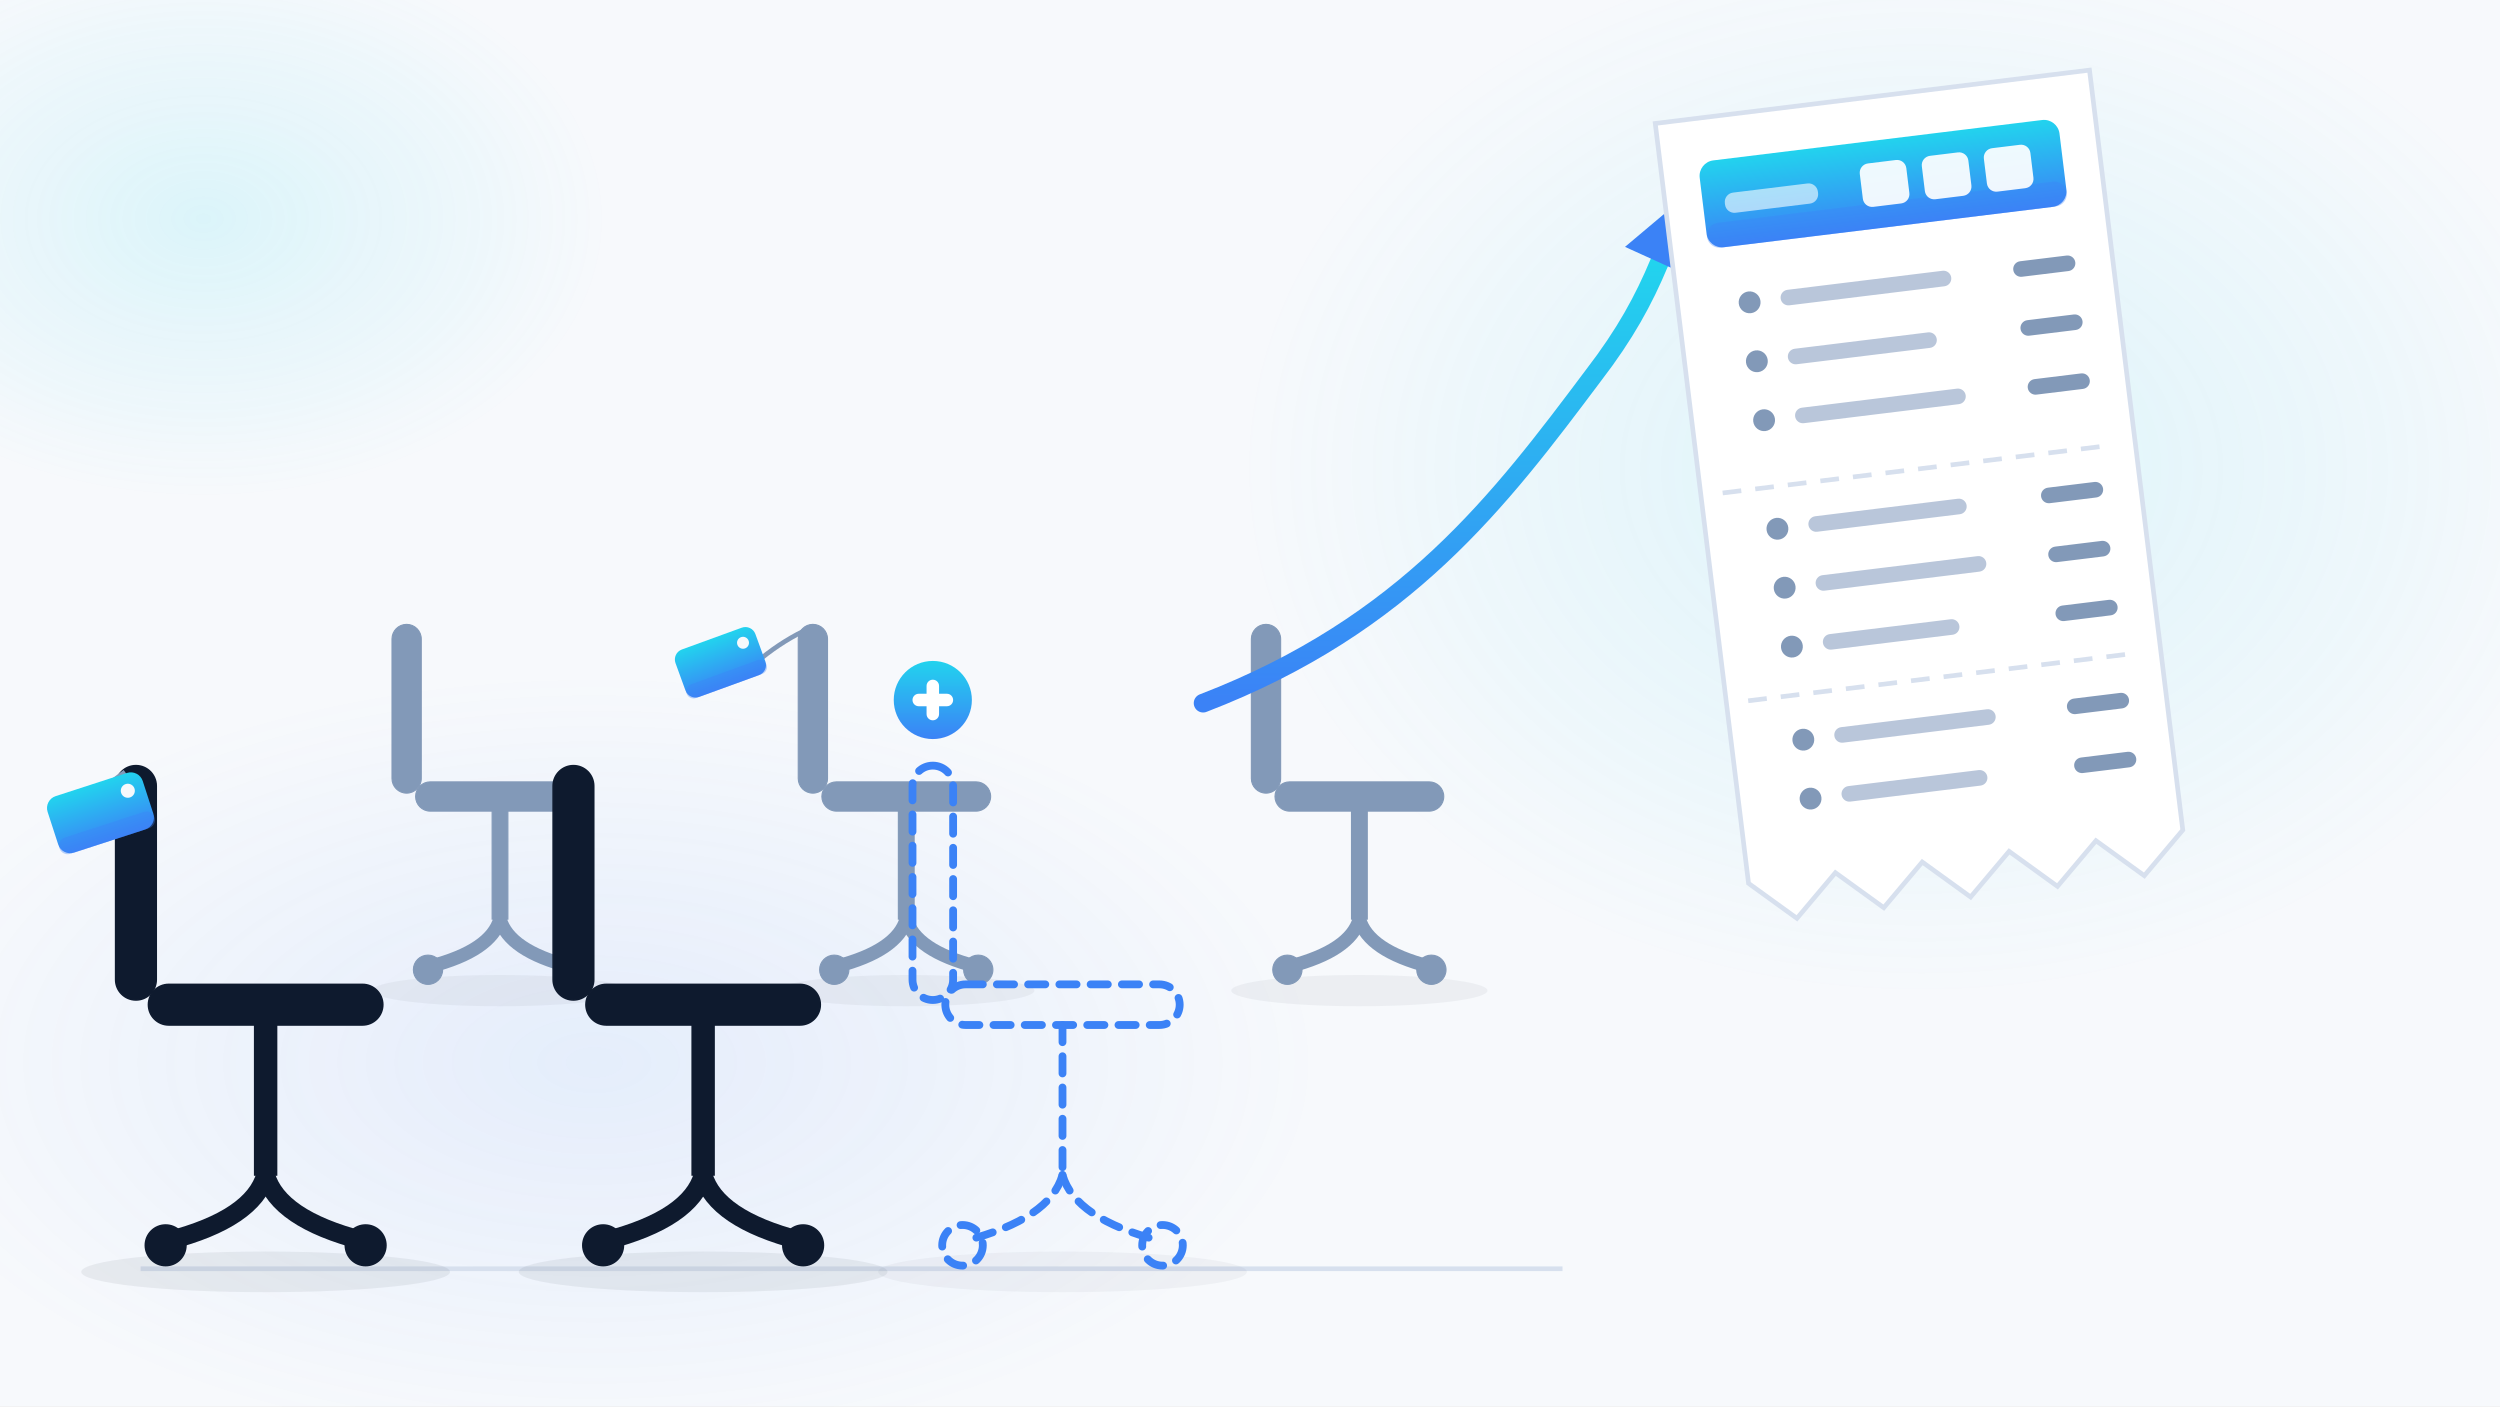
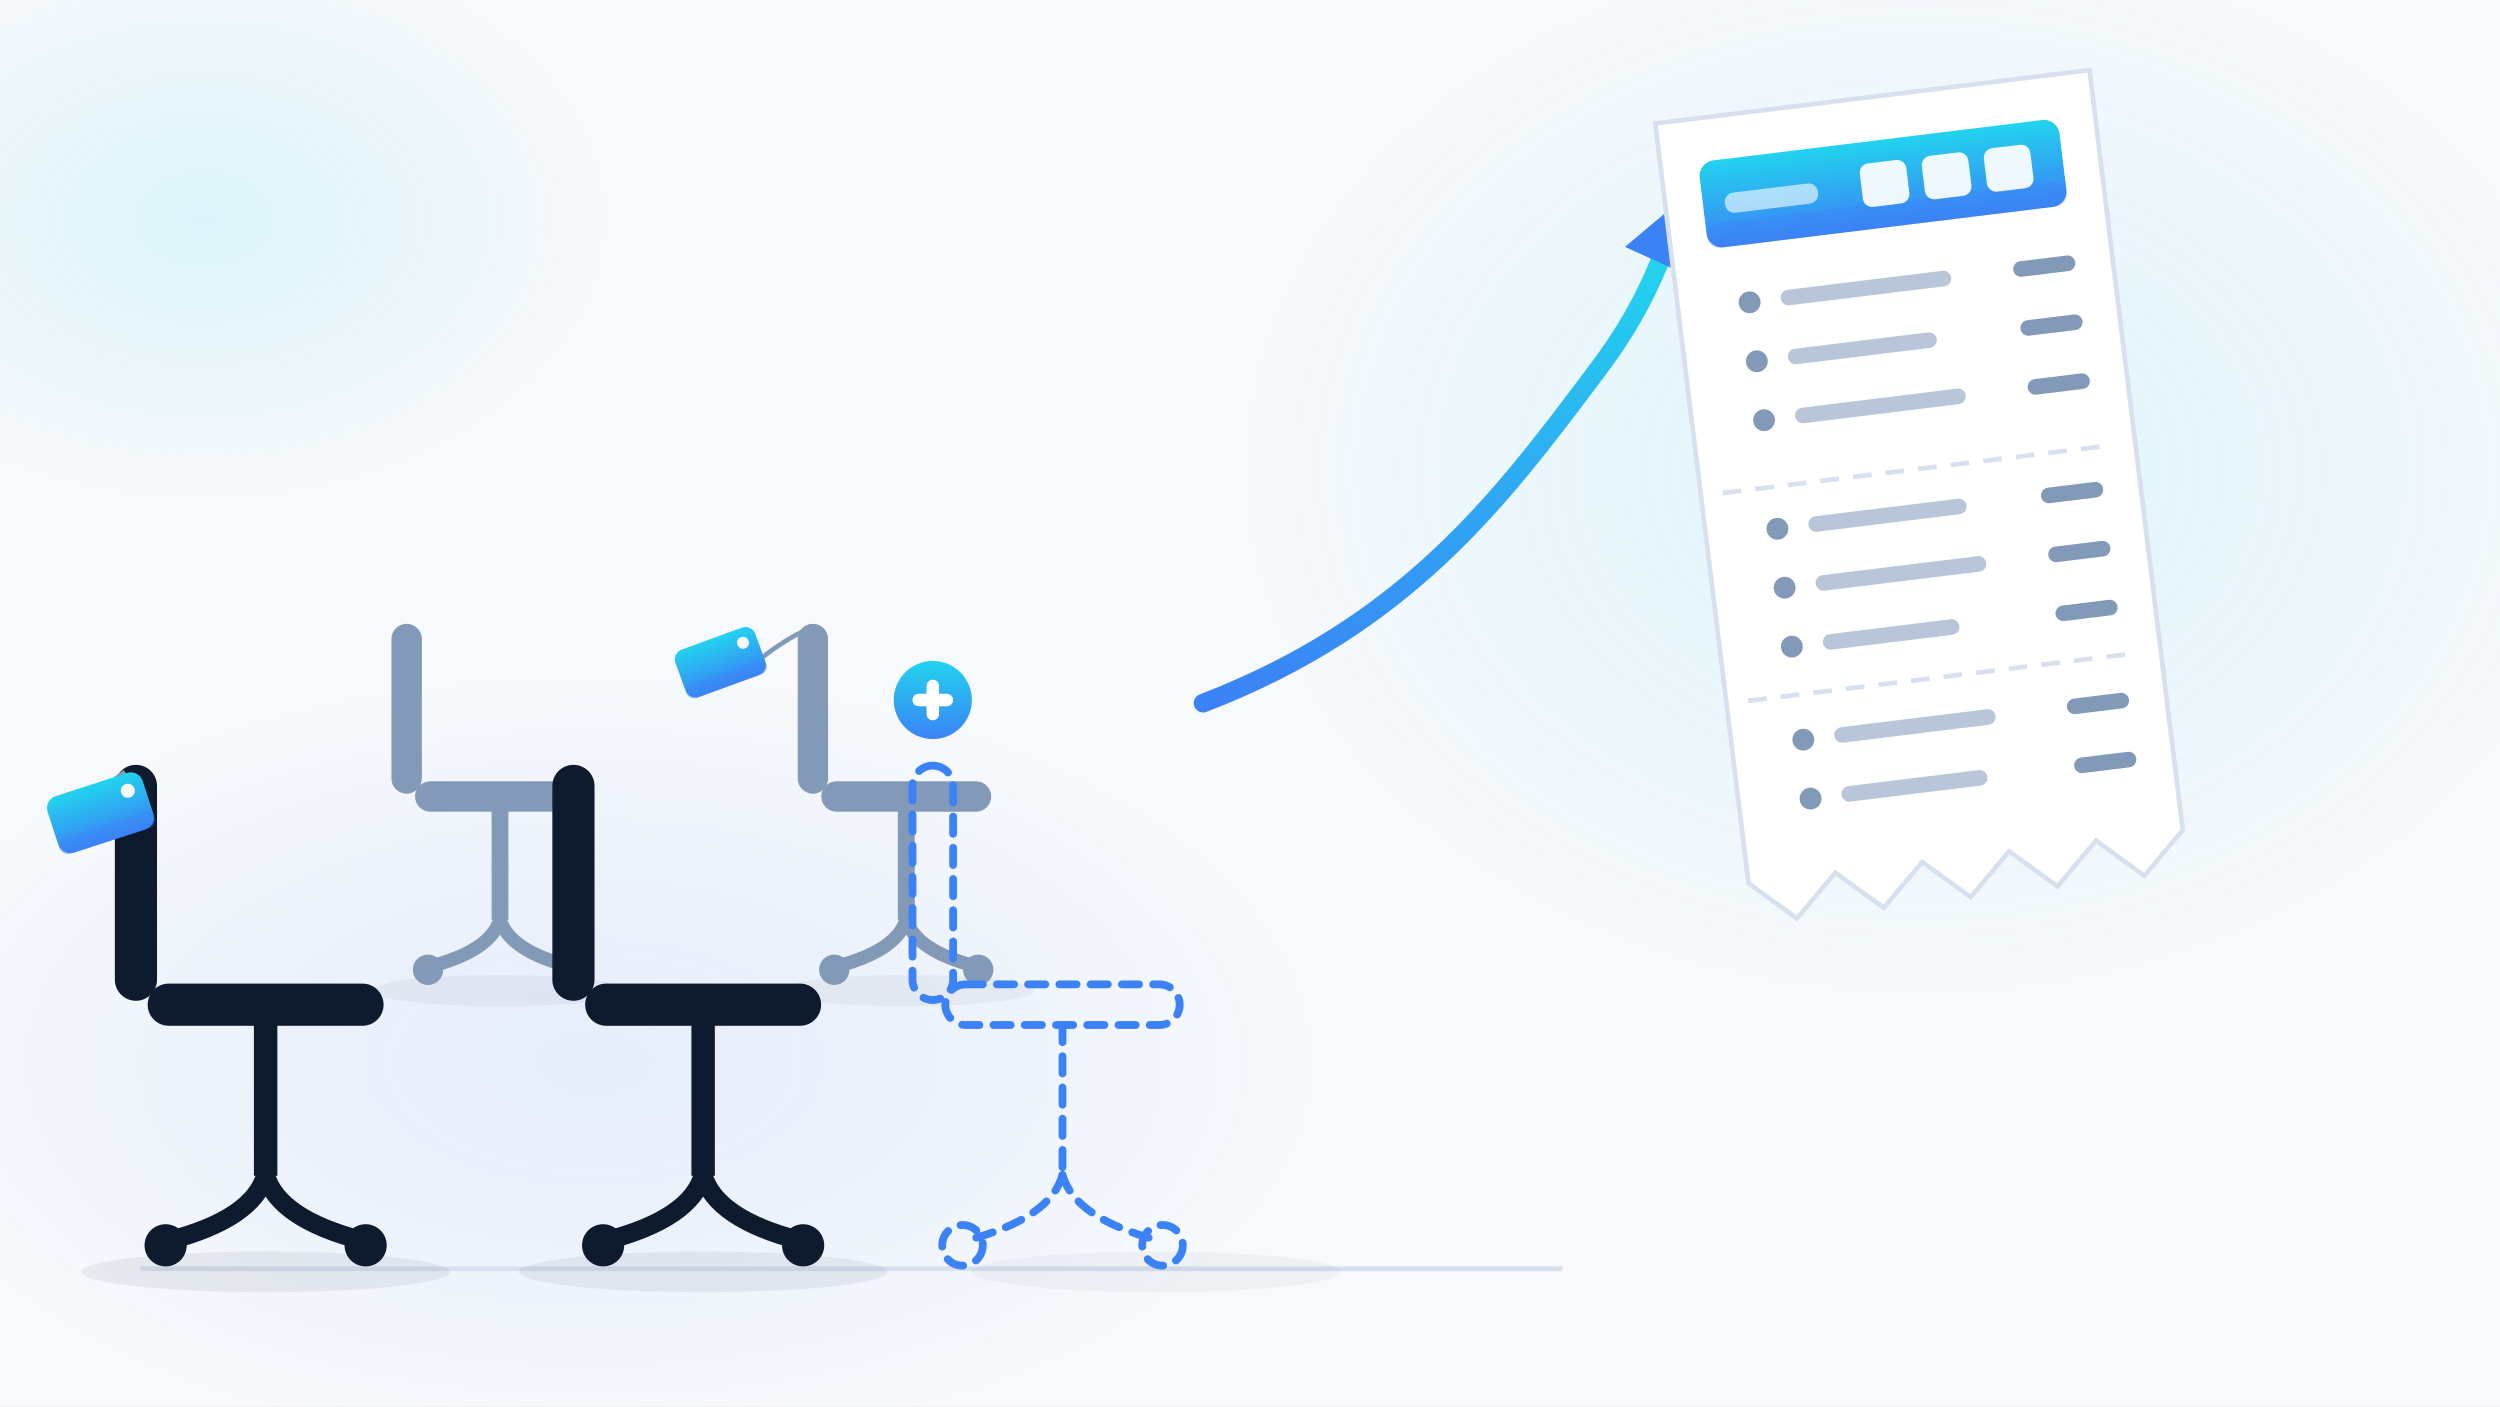
<svg xmlns="http://www.w3.org/2000/svg" viewBox="0 0 1600 900">
  <defs>
    <linearGradient id="g" x1="0" y1="0" x2="0" y2="1">
      <stop offset="0" stop-color="#22d3ee" />
      <stop offset="1" stop-color="#3b82f6" />
    </linearGradient>
    <radialGradient id="wA">
      <stop offset="0" stop-color="#22d3ee" stop-opacity=".13" />
      <stop offset="1" stop-color="#22d3ee" stop-opacity="0" />
    </radialGradient>
    <radialGradient id="wB">
      <stop offset="0" stop-color="#3b82f6" stop-opacity=".10" />
      <stop offset="1" stop-color="#3b82f6" stop-opacity="0" />
    </radialGradient>
    <g id="chair">
      <rect x="-96" y="-320" width="26" height="150" rx="13" />
      <rect x="-75" y="-180" width="150" height="26" rx="13" />
      <rect x="-7" y="-156" width="14" height="98" />
      <path d="M0,-58 Q-8,-30 -62,-16" fill="none" stroke-width="12" stroke-linecap="round" />
      <path d="M0,-58 Q8,-30 62,-16" fill="none" stroke-width="12" stroke-linecap="round" />
      <circle cx="-64" cy="-13" r="13" />
      <circle cx="64" cy="-13" r="13" />
    </g>
  </defs>
  <rect width="1600" height="900" fill="#f7f9fc" />
  <ellipse cx="1230" cy="300" rx="440" ry="340" fill="url(#wA)" />
  <ellipse cx="380" cy="680" rx="470" ry="250" fill="url(#wB)" />
  <ellipse cx="130" cy="140" rx="260" ry="180" fill="url(#wA)" />
  <line x1="90" y1="812" x2="1000" y2="812" stroke="#d7e0ee" stroke-width="3" />
  <ellipse cx="320" cy="634" rx="82" ry="10" fill="#0e1a2e" opacity=".05" />
  <ellipse cx="580" cy="634" rx="82" ry="10" fill="#0e1a2e" opacity=".05" />
-   <ellipse cx="870" cy="634" rx="82" ry="10" fill="#0e1a2e" opacity=".05" />
  <ellipse cx="170" cy="814" rx="118" ry="13" fill="#0e1a2e" opacity=".07" />
  <ellipse cx="450" cy="814" rx="118" ry="13" fill="#0e1a2e" opacity=".07" />
-   <ellipse cx="680" cy="814" rx="118" ry="13" fill="#0e1a2e" opacity=".04" />
+   <ellipse cx="740" cy="814" rx="118" ry="13" fill="#0e1a2e" opacity=".04" />
  <use href="#chair" transform="translate(320,630) scale(.72)" fill="#8299b8" stroke="#8299b8" />
  <use href="#chair" transform="translate(580,630) scale(.72)" fill="#8299b8" stroke="#8299b8" />
-   <use href="#chair" transform="translate(870,630) scale(.72)" fill="#8299b8" stroke="#8299b8" />
  <use href="#chair" transform="translate(170,810)" fill="#0e1a2e" stroke="#0e1a2e" />
  <use href="#chair" transform="translate(450,810)" fill="#0e1a2e" stroke="#0e1a2e" />
  <g fill="none" stroke="#3b82f6" stroke-width="5" stroke-dasharray="11 9" stroke-linecap="round">
    <rect x="584" y="490" width="26" height="150" rx="13" />
    <rect x="605" y="630" width="150" height="26" rx="13" />
    <line x1="680" y1="656" x2="680" y2="752" />
    <path d="M680,752 Q672,780 618,794" />
    <path d="M680,752 Q688,780 742,794" />
    <circle cx="616" cy="797" r="13" />
    <circle cx="744" cy="797" r="13" />
  </g>
  <circle cx="597" cy="448" r="25" fill="url(#g)" />
  <rect x="584" y="444" width="26" height="8" rx="4" fill="#ffffff" />
  <rect x="593" y="435" width="8" height="26" rx="4" fill="#ffffff" />
  <path d="M80,494 Q66,504 52,518" stroke="#8299b8" stroke-width="3" fill="none" />
  <g transform="translate(28,512) rotate(-18)">
    <rect x="0" y="0" width="64" height="38" rx="8" fill="url(#g)" />
    <rect x="0" y="27" width="64" height="11" rx="5.5" fill="#3b82f6" opacity=".35" />
    <circle cx="53" cy="11" r="4.5" fill="#f7f9fc" />
  </g>
  <path d="M514,404 Q498,412 484,424" stroke="#8299b8" stroke-width="3" fill="none" />
  <g transform="translate(430,418) rotate(-20) scale(.85)">
    <rect x="0" y="0" width="64" height="38" rx="8" fill="url(#g)" />
    <rect x="0" y="27" width="64" height="11" rx="5.5" fill="#3b82f6" opacity=".35" />
    <circle cx="53" cy="11" r="4.5" fill="#f7f9fc" />
  </g>
  <path d="M770,450 C900,400 960,320 1020,240 C1040,214 1052,192 1062,168" fill="none" stroke="url(#g)" stroke-width="12" stroke-linecap="round" />
  <polygon points="1078,126 1084,178 1040,158" fill="#3b82f6" />
  <g transform="rotate(-7 1230 320)">
    <path d="M1090,60 h280 v490 l-28,26 -28,-26 -28,26 -28,-26 -28,26 -28,-26 -28,26 -28,-26 -28,26 -28,-26 Z" fill="#ffffff" stroke="#d7e0ee" stroke-width="3" />
    <rect x="1114" y="88" width="232" height="56" rx="10" fill="url(#g)" />
    <rect x="1114" y="128" width="232" height="16" rx="8" fill="#3b82f6" opacity=".35" />
    <rect x="1128" y="110" width="60" height="13" rx="6" fill="#ffffff" opacity=".6" />
    <rect x="1216" y="102" width="30" height="28" rx="6" fill="#ffffff" opacity=".92" />
    <rect x="1256" y="102" width="30" height="28" rx="6" fill="#ffffff" opacity=".92" />
    <rect x="1296" y="102" width="30" height="28" rx="6" fill="#ffffff" opacity=".92" />
    <circle cx="1136" cy="181" r="7" fill="#8299b8" />
    <rect x="1156" y="176" width="110" height="10" rx="5" fill="#b9c6da" />
    <rect x="1306" y="176" width="40" height="10" rx="5" fill="#8299b8" />
    <circle cx="1136" cy="219" r="7" fill="#8299b8" />
    <rect x="1156" y="214" width="96" height="10" rx="5" fill="#b9c6da" />
    <rect x="1306" y="214" width="40" height="10" rx="5" fill="#8299b8" />
    <circle cx="1136" cy="257" r="7" fill="#8299b8" />
    <rect x="1156" y="252" width="110" height="10" rx="5" fill="#b9c6da" />
    <rect x="1306" y="252" width="40" height="10" rx="5" fill="#8299b8" />
    <line x1="1104" y1="300" x2="1356" y2="300" stroke="#d7e0ee" stroke-width="3" stroke-dasharray="12 9" />
    <circle cx="1136" cy="327" r="7" fill="#8299b8" />
    <rect x="1156" y="322" width="102" height="10" rx="5" fill="#b9c6da" />
    <rect x="1306" y="322" width="40" height="10" rx="5" fill="#8299b8" />
    <circle cx="1136" cy="365" r="7" fill="#8299b8" />
    <rect x="1156" y="360" width="110" height="10" rx="5" fill="#b9c6da" />
    <rect x="1306" y="360" width="40" height="10" rx="5" fill="#8299b8" />
    <circle cx="1136" cy="403" r="7" fill="#8299b8" />
    <rect x="1156" y="398" width="88" height="10" rx="5" fill="#b9c6da" />
    <rect x="1306" y="398" width="40" height="10" rx="5" fill="#8299b8" />
    <line x1="1104" y1="434" x2="1356" y2="434" stroke="#d7e0ee" stroke-width="3" stroke-dasharray="12 9" />
    <circle cx="1136" cy="463" r="7" fill="#8299b8" />
    <rect x="1156" y="458" width="104" height="10" rx="5" fill="#b9c6da" />
    <rect x="1306" y="458" width="40" height="10" rx="5" fill="#8299b8" />
    <circle cx="1136" cy="501" r="7" fill="#8299b8" />
    <rect x="1156" y="496" width="94" height="10" rx="5" fill="#b9c6da" />
    <rect x="1306" y="496" width="40" height="10" rx="5" fill="#8299b8" />
  </g>
</svg>
